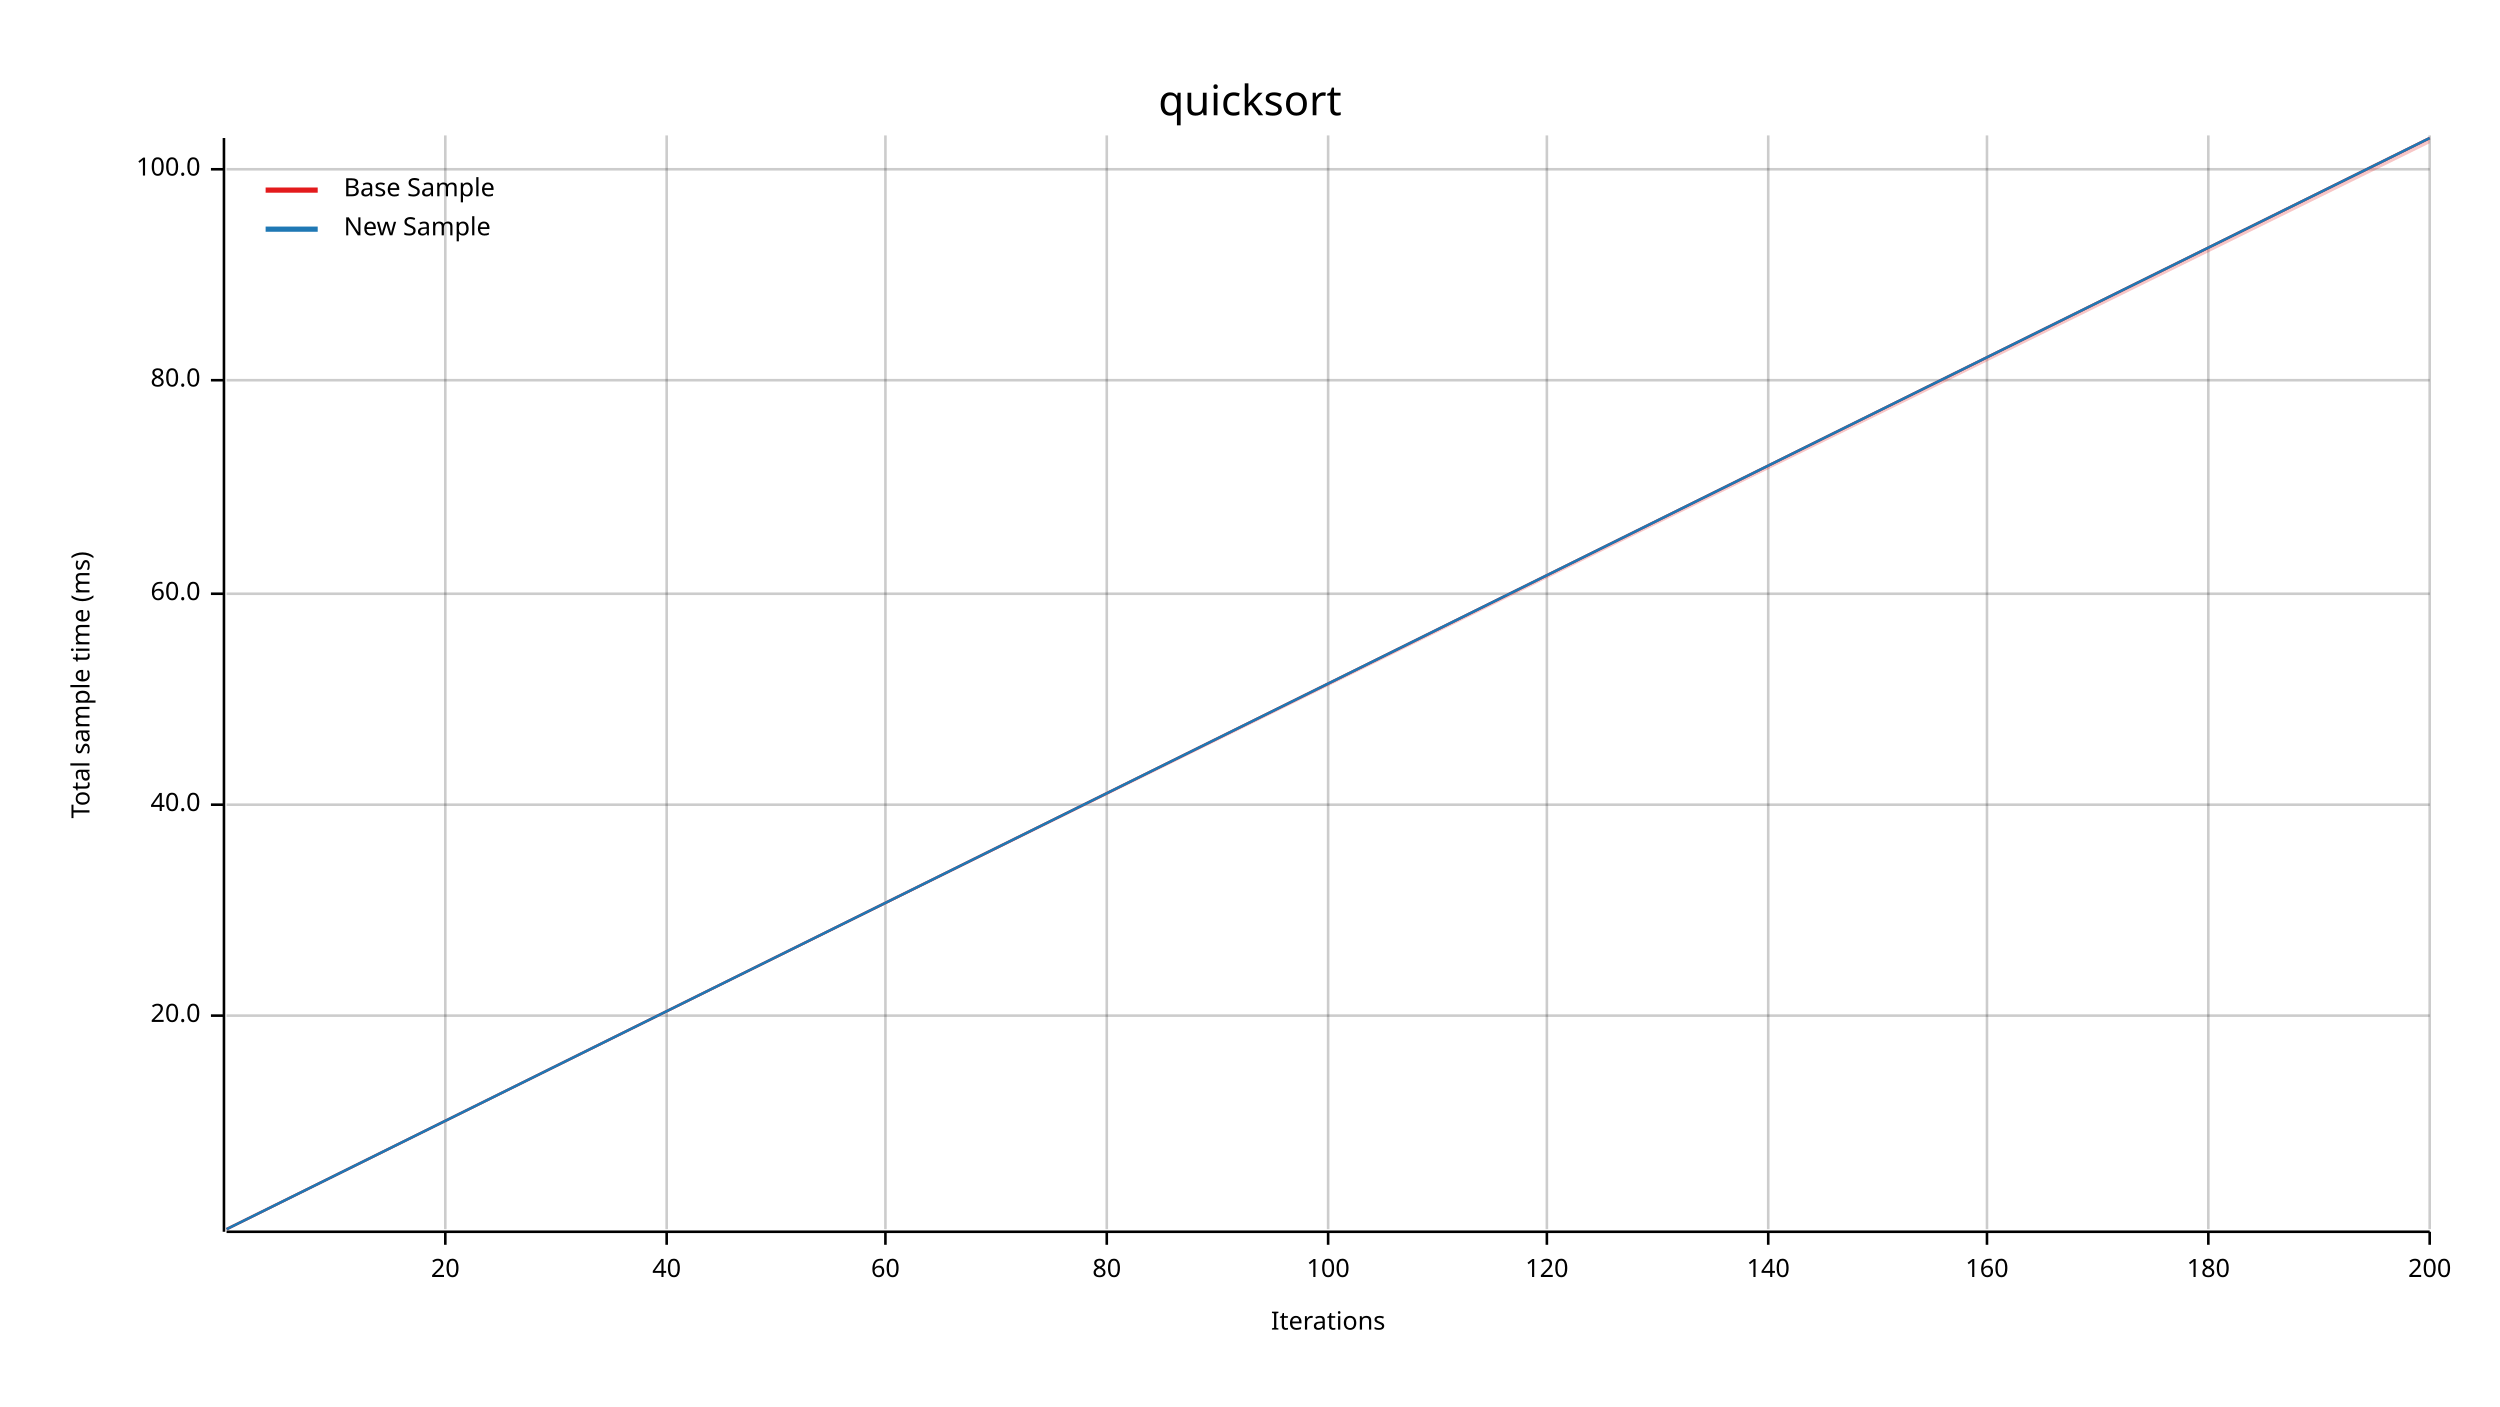
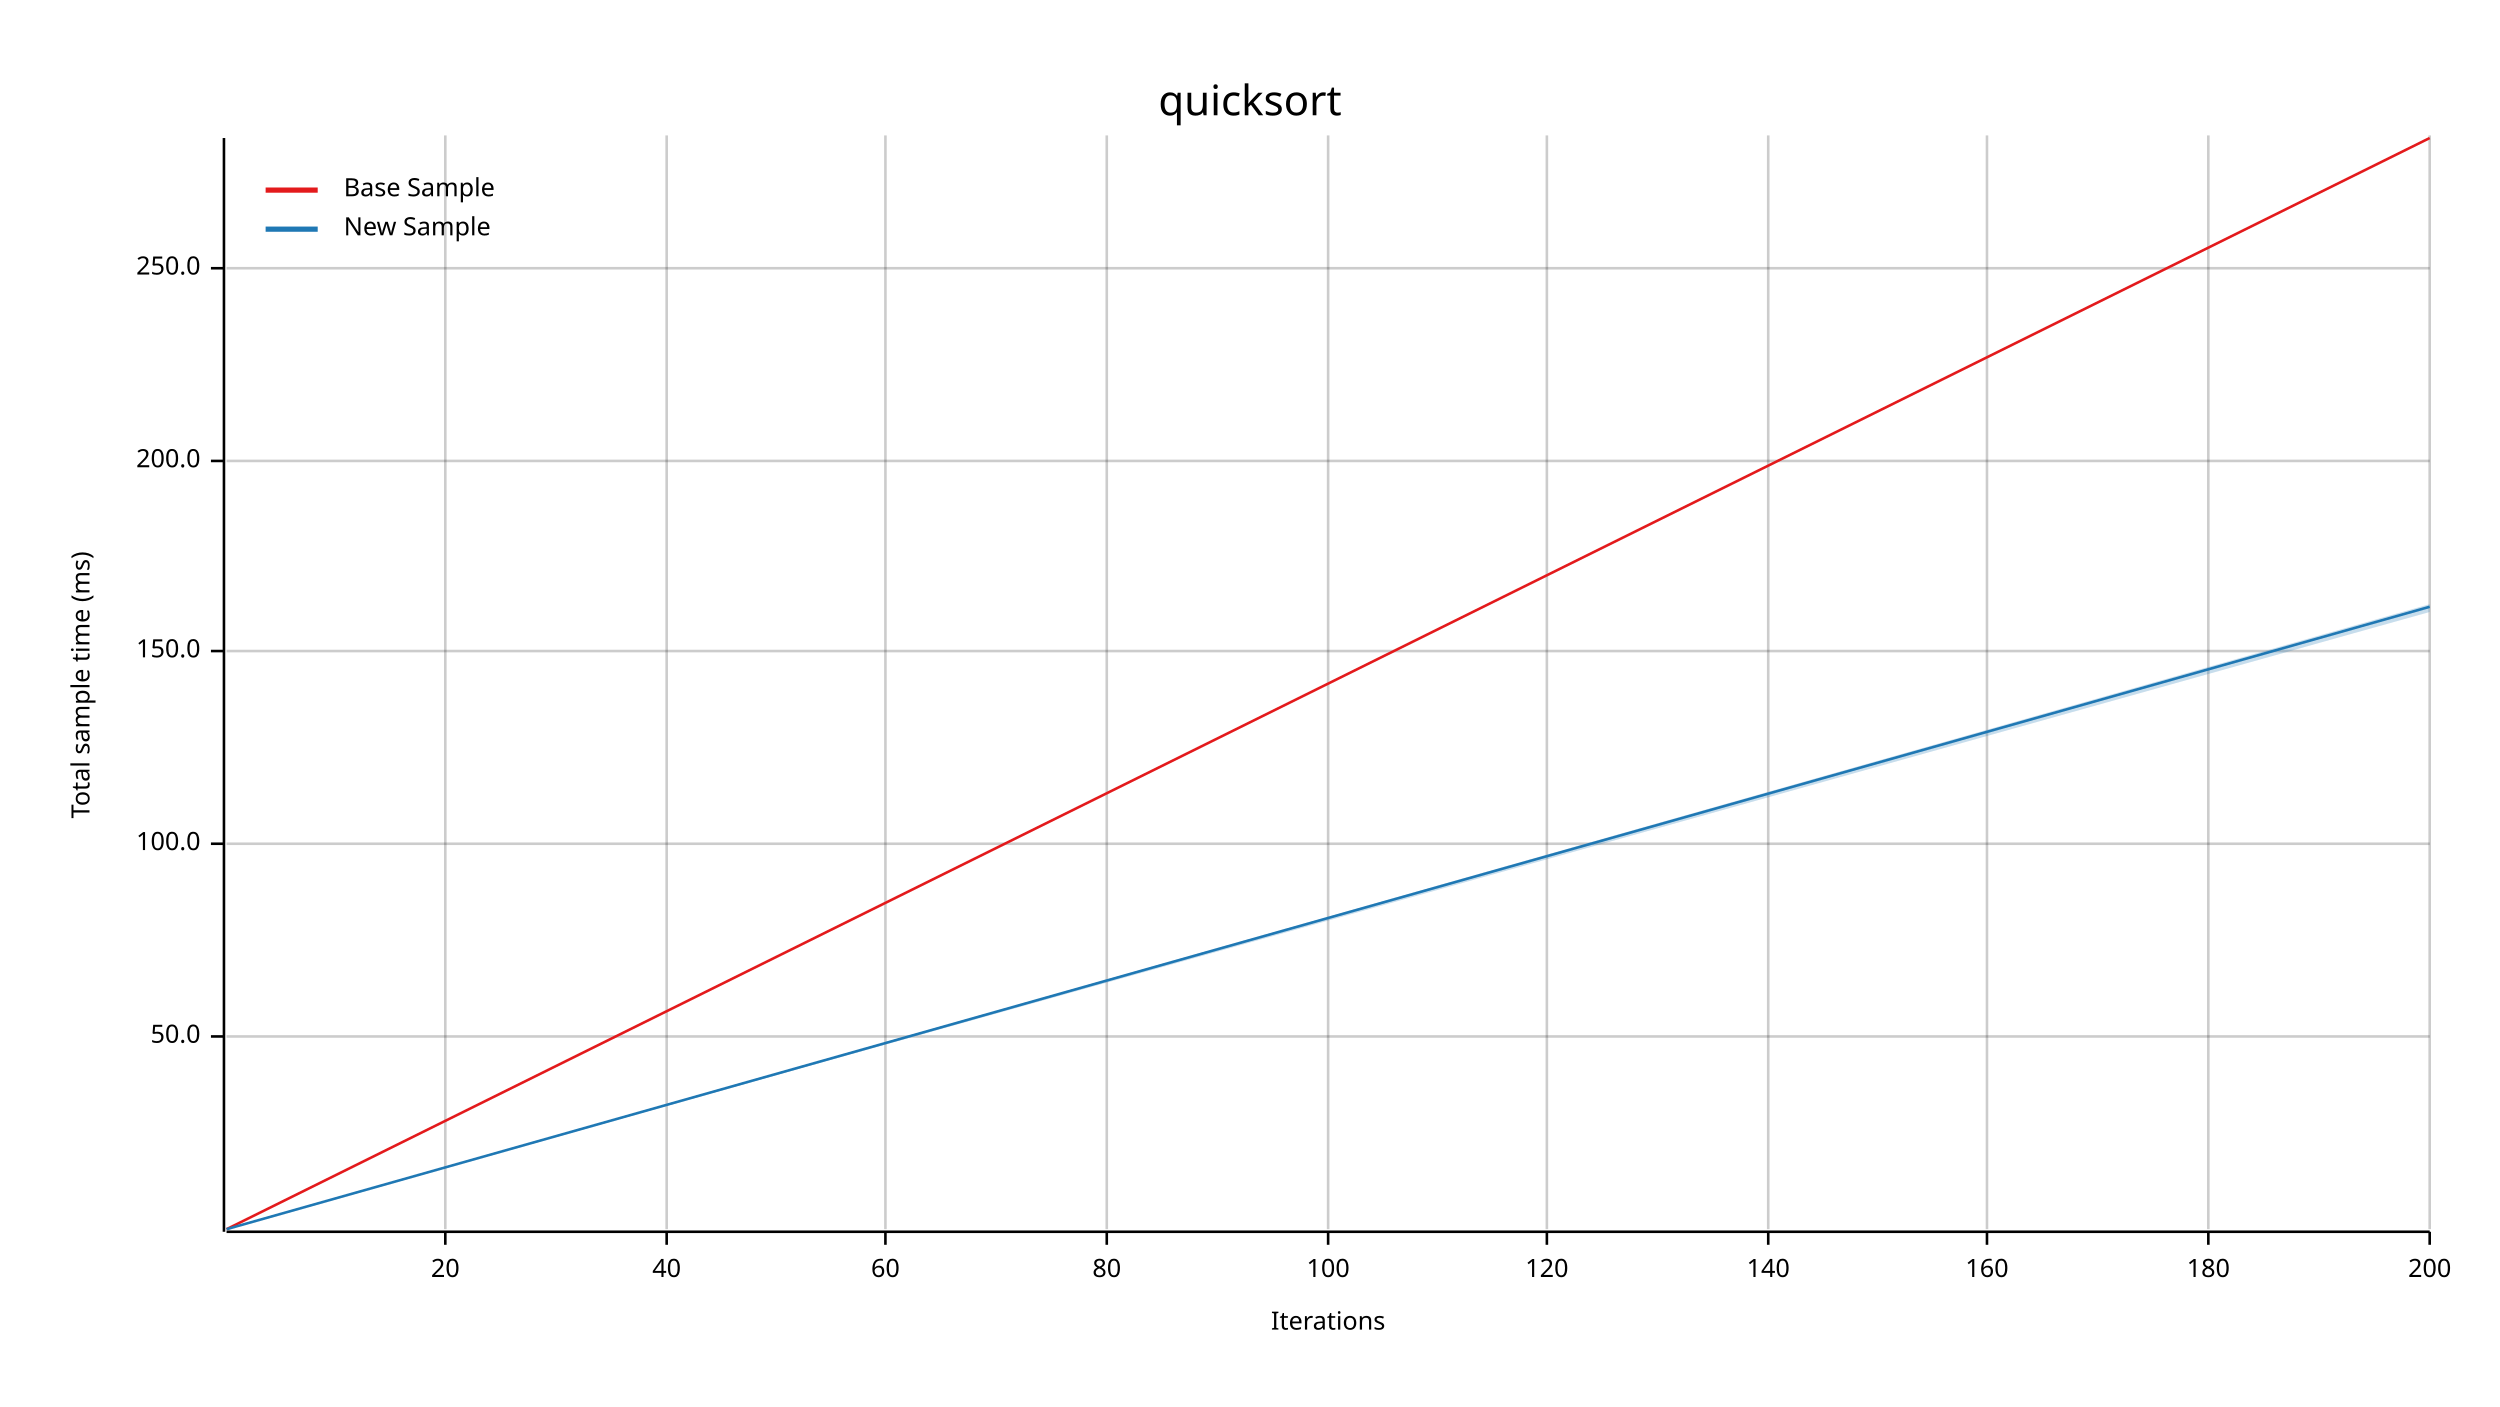
<svg xmlns="http://www.w3.org/2000/svg" width="960" height="540" viewBox="0 0 960 540">
  <text x="480" y="32" dy="0.76em" text-anchor="middle" font-family="sans-serif" font-size="16.129" opacity="1" fill="#000000">
quicksort
</text>
  <text x="27" y="263" dy="0.76em" text-anchor="middle" font-family="sans-serif" font-size="9.677" opacity="1" fill="#000000" transform="rotate(270, 27, 263)">
Total sample time (ms)
</text>
  <text x="510" y="513" dy="-0.5ex" text-anchor="middle" font-family="sans-serif" font-size="9.677" opacity="1" fill="#000000">
Iterations
</text>
  <line opacity="0.2" stroke="#000000" stroke-width="1" x1="171" y1="472" x2="171" y2="52" />
  <line opacity="0.2" stroke="#000000" stroke-width="1" x1="256" y1="472" x2="256" y2="52" />
  <line opacity="0.2" stroke="#000000" stroke-width="1" x1="340" y1="472" x2="340" y2="52" />
  <line opacity="0.2" stroke="#000000" stroke-width="1" x1="425" y1="472" x2="425" y2="52" />
  <line opacity="0.2" stroke="#000000" stroke-width="1" x1="510" y1="472" x2="510" y2="52" />
  <line opacity="0.2" stroke="#000000" stroke-width="1" x1="594" y1="472" x2="594" y2="52" />
  <line opacity="0.2" stroke="#000000" stroke-width="1" x1="679" y1="472" x2="679" y2="52" />
  <line opacity="0.2" stroke="#000000" stroke-width="1" x1="763" y1="472" x2="763" y2="52" />
  <line opacity="0.2" stroke="#000000" stroke-width="1" x1="848" y1="472" x2="848" y2="52" />
  <line opacity="0.2" stroke="#000000" stroke-width="1" x1="933" y1="472" x2="933" y2="52" />
-   <line opacity="0.2" stroke="#000000" stroke-width="1" x1="87" y1="390" x2="933" y2="390" />
-   <line opacity="0.2" stroke="#000000" stroke-width="1" x1="87" y1="309" x2="933" y2="309" />
-   <line opacity="0.2" stroke="#000000" stroke-width="1" x1="87" y1="228" x2="933" y2="228" />
-   <line opacity="0.2" stroke="#000000" stroke-width="1" x1="87" y1="146" x2="933" y2="146" />
-   <line opacity="0.2" stroke="#000000" stroke-width="1" x1="87" y1="65" x2="933" y2="65" />
+   <line opacity="0.2" stroke="#000000" stroke-width="1" x1="87" y1="398" x2="933" y2="398" />
+   <line opacity="0.2" stroke="#000000" stroke-width="1" x1="87" y1="324" x2="933" y2="324" />
+   <line opacity="0.2" stroke="#000000" stroke-width="1" x1="87" y1="250" x2="933" y2="250" />
+   <line opacity="0.2" stroke="#000000" stroke-width="1" x1="87" y1="177" x2="933" y2="177" />
+   <line opacity="0.2" stroke="#000000" stroke-width="1" x1="87" y1="103" x2="933" y2="103" />
  <polyline fill="none" opacity="1" stroke="#000000" stroke-width="1" points="86,53 86,473 " />
-   <text x="77" y="390" dy="0.5ex" text-anchor="end" font-family="sans-serif" font-size="9.677" opacity="1" fill="#000000">
- 20.0
+   <text x="77" y="398" dy="0.5ex" text-anchor="end" font-family="sans-serif" font-size="9.677" opacity="1" fill="#000000">
+ 50.0
</text>
-   <polyline fill="none" opacity="1" stroke="#000000" stroke-width="1" points="81,390 86,390 " />
-   <text x="77" y="309" dy="0.5ex" text-anchor="end" font-family="sans-serif" font-size="9.677" opacity="1" fill="#000000">
- 40.0
- </text>
-   <polyline fill="none" opacity="1" stroke="#000000" stroke-width="1" points="81,309 86,309 " />
-   <text x="77" y="228" dy="0.5ex" text-anchor="end" font-family="sans-serif" font-size="9.677" opacity="1" fill="#000000">
- 60.0
- </text>
-   <polyline fill="none" opacity="1" stroke="#000000" stroke-width="1" points="81,228 86,228 " />
-   <text x="77" y="146" dy="0.5ex" text-anchor="end" font-family="sans-serif" font-size="9.677" opacity="1" fill="#000000">
- 80.0
- </text>
-   <polyline fill="none" opacity="1" stroke="#000000" stroke-width="1" points="81,146 86,146 " />
-   <text x="77" y="65" dy="0.5ex" text-anchor="end" font-family="sans-serif" font-size="9.677" opacity="1" fill="#000000">
+   <polyline fill="none" opacity="1" stroke="#000000" stroke-width="1" points="81,398 86,398 " />
+   <text x="77" y="324" dy="0.5ex" text-anchor="end" font-family="sans-serif" font-size="9.677" opacity="1" fill="#000000">
100.0
</text>
-   <polyline fill="none" opacity="1" stroke="#000000" stroke-width="1" points="81,65 86,65 " />
+   <polyline fill="none" opacity="1" stroke="#000000" stroke-width="1" points="81,324 86,324 " />
+   <text x="77" y="250" dy="0.5ex" text-anchor="end" font-family="sans-serif" font-size="9.677" opacity="1" fill="#000000">
+ 150.0
+ </text>
+   <polyline fill="none" opacity="1" stroke="#000000" stroke-width="1" points="81,250 86,250 " />
+   <text x="77" y="177" dy="0.5ex" text-anchor="end" font-family="sans-serif" font-size="9.677" opacity="1" fill="#000000">
+ 200.0
+ </text>
+   <polyline fill="none" opacity="1" stroke="#000000" stroke-width="1" points="81,177 86,177 " />
+   <text x="77" y="103" dy="0.5ex" text-anchor="end" font-family="sans-serif" font-size="9.677" opacity="1" fill="#000000">
+ 250.0
+ </text>
+   <polyline fill="none" opacity="1" stroke="#000000" stroke-width="1" points="81,103 86,103 " />
  <polyline fill="none" opacity="1" stroke="#000000" stroke-width="1" points="87,473 933,473 " />
  <text x="171" y="483" dy="0.76em" text-anchor="middle" font-family="sans-serif" font-size="9.677" opacity="1" fill="#000000">
20
</text>
  <polyline fill="none" opacity="1" stroke="#000000" stroke-width="1" points="171,473 171,478 " />
  <text x="256" y="483" dy="0.76em" text-anchor="middle" font-family="sans-serif" font-size="9.677" opacity="1" fill="#000000">
40
</text>
  <polyline fill="none" opacity="1" stroke="#000000" stroke-width="1" points="256,473 256,478 " />
  <text x="340" y="483" dy="0.76em" text-anchor="middle" font-family="sans-serif" font-size="9.677" opacity="1" fill="#000000">
60
</text>
  <polyline fill="none" opacity="1" stroke="#000000" stroke-width="1" points="340,473 340,478 " />
  <text x="425" y="483" dy="0.76em" text-anchor="middle" font-family="sans-serif" font-size="9.677" opacity="1" fill="#000000">
80
</text>
  <polyline fill="none" opacity="1" stroke="#000000" stroke-width="1" points="425,473 425,478 " />
  <text x="510" y="483" dy="0.76em" text-anchor="middle" font-family="sans-serif" font-size="9.677" opacity="1" fill="#000000">
100
</text>
  <polyline fill="none" opacity="1" stroke="#000000" stroke-width="1" points="510,473 510,478 " />
  <text x="594" y="483" dy="0.76em" text-anchor="middle" font-family="sans-serif" font-size="9.677" opacity="1" fill="#000000">
120
</text>
  <polyline fill="none" opacity="1" stroke="#000000" stroke-width="1" points="594,473 594,478 " />
  <text x="679" y="483" dy="0.76em" text-anchor="middle" font-family="sans-serif" font-size="9.677" opacity="1" fill="#000000">
140
</text>
  <polyline fill="none" opacity="1" stroke="#000000" stroke-width="1" points="679,473 679,478 " />
  <text x="763" y="483" dy="0.76em" text-anchor="middle" font-family="sans-serif" font-size="9.677" opacity="1" fill="#000000">
160
</text>
  <polyline fill="none" opacity="1" stroke="#000000" stroke-width="1" points="763,473 763,478 " />
  <text x="848" y="483" dy="0.76em" text-anchor="middle" font-family="sans-serif" font-size="9.677" opacity="1" fill="#000000">
180
</text>
  <polyline fill="none" opacity="1" stroke="#000000" stroke-width="1" points="848,473 848,478 " />
  <text x="933" y="483" dy="0.76em" text-anchor="middle" font-family="sans-serif" font-size="9.677" opacity="1" fill="#000000">
200
</text>
  <polyline fill="none" opacity="1" stroke="#000000" stroke-width="1" points="933,473 933,478 " />
  <polyline fill="none" opacity="1" stroke="#E31A1C" stroke-width="1" points="87,472 933,53 " />
-   <polygon opacity="0.25" fill="#E31A1C" points="87,472 933,55 933,53 " />
-   <polyline fill="none" opacity="1" stroke="#1F78B4" stroke-width="1" points="87,472 933,53 " />
-   <polygon opacity="0.25" fill="#1F78B4" points="87,472 933,53 933,53 " />
+   <polygon opacity="0.25" fill="#E31A1C" points="87,472 933,53 933,53 " />
+   <polyline fill="none" opacity="1" stroke="#1F78B4" stroke-width="1" points="87,472 933,233 " />
+   <polygon opacity="0.25" fill="#1F78B4" points="87,472 933,235 933,232 " />
  <text x="132" y="68" dy="0.76em" text-anchor="start" font-family="sans-serif" font-size="9.677" opacity="1" fill="#000000">
Base Sample
</text>
  <text x="132" y="83" dy="0.76em" text-anchor="start" font-family="sans-serif" font-size="9.677" opacity="1" fill="#000000">
New Sample
</text>
  <polyline fill="none" opacity="1" stroke="#E31A1C" stroke-width="2" points="102,73 122,73 " />
  <polyline fill="none" opacity="1" stroke="#1F78B4" stroke-width="2" points="102,88 122,88 " />
</svg>
